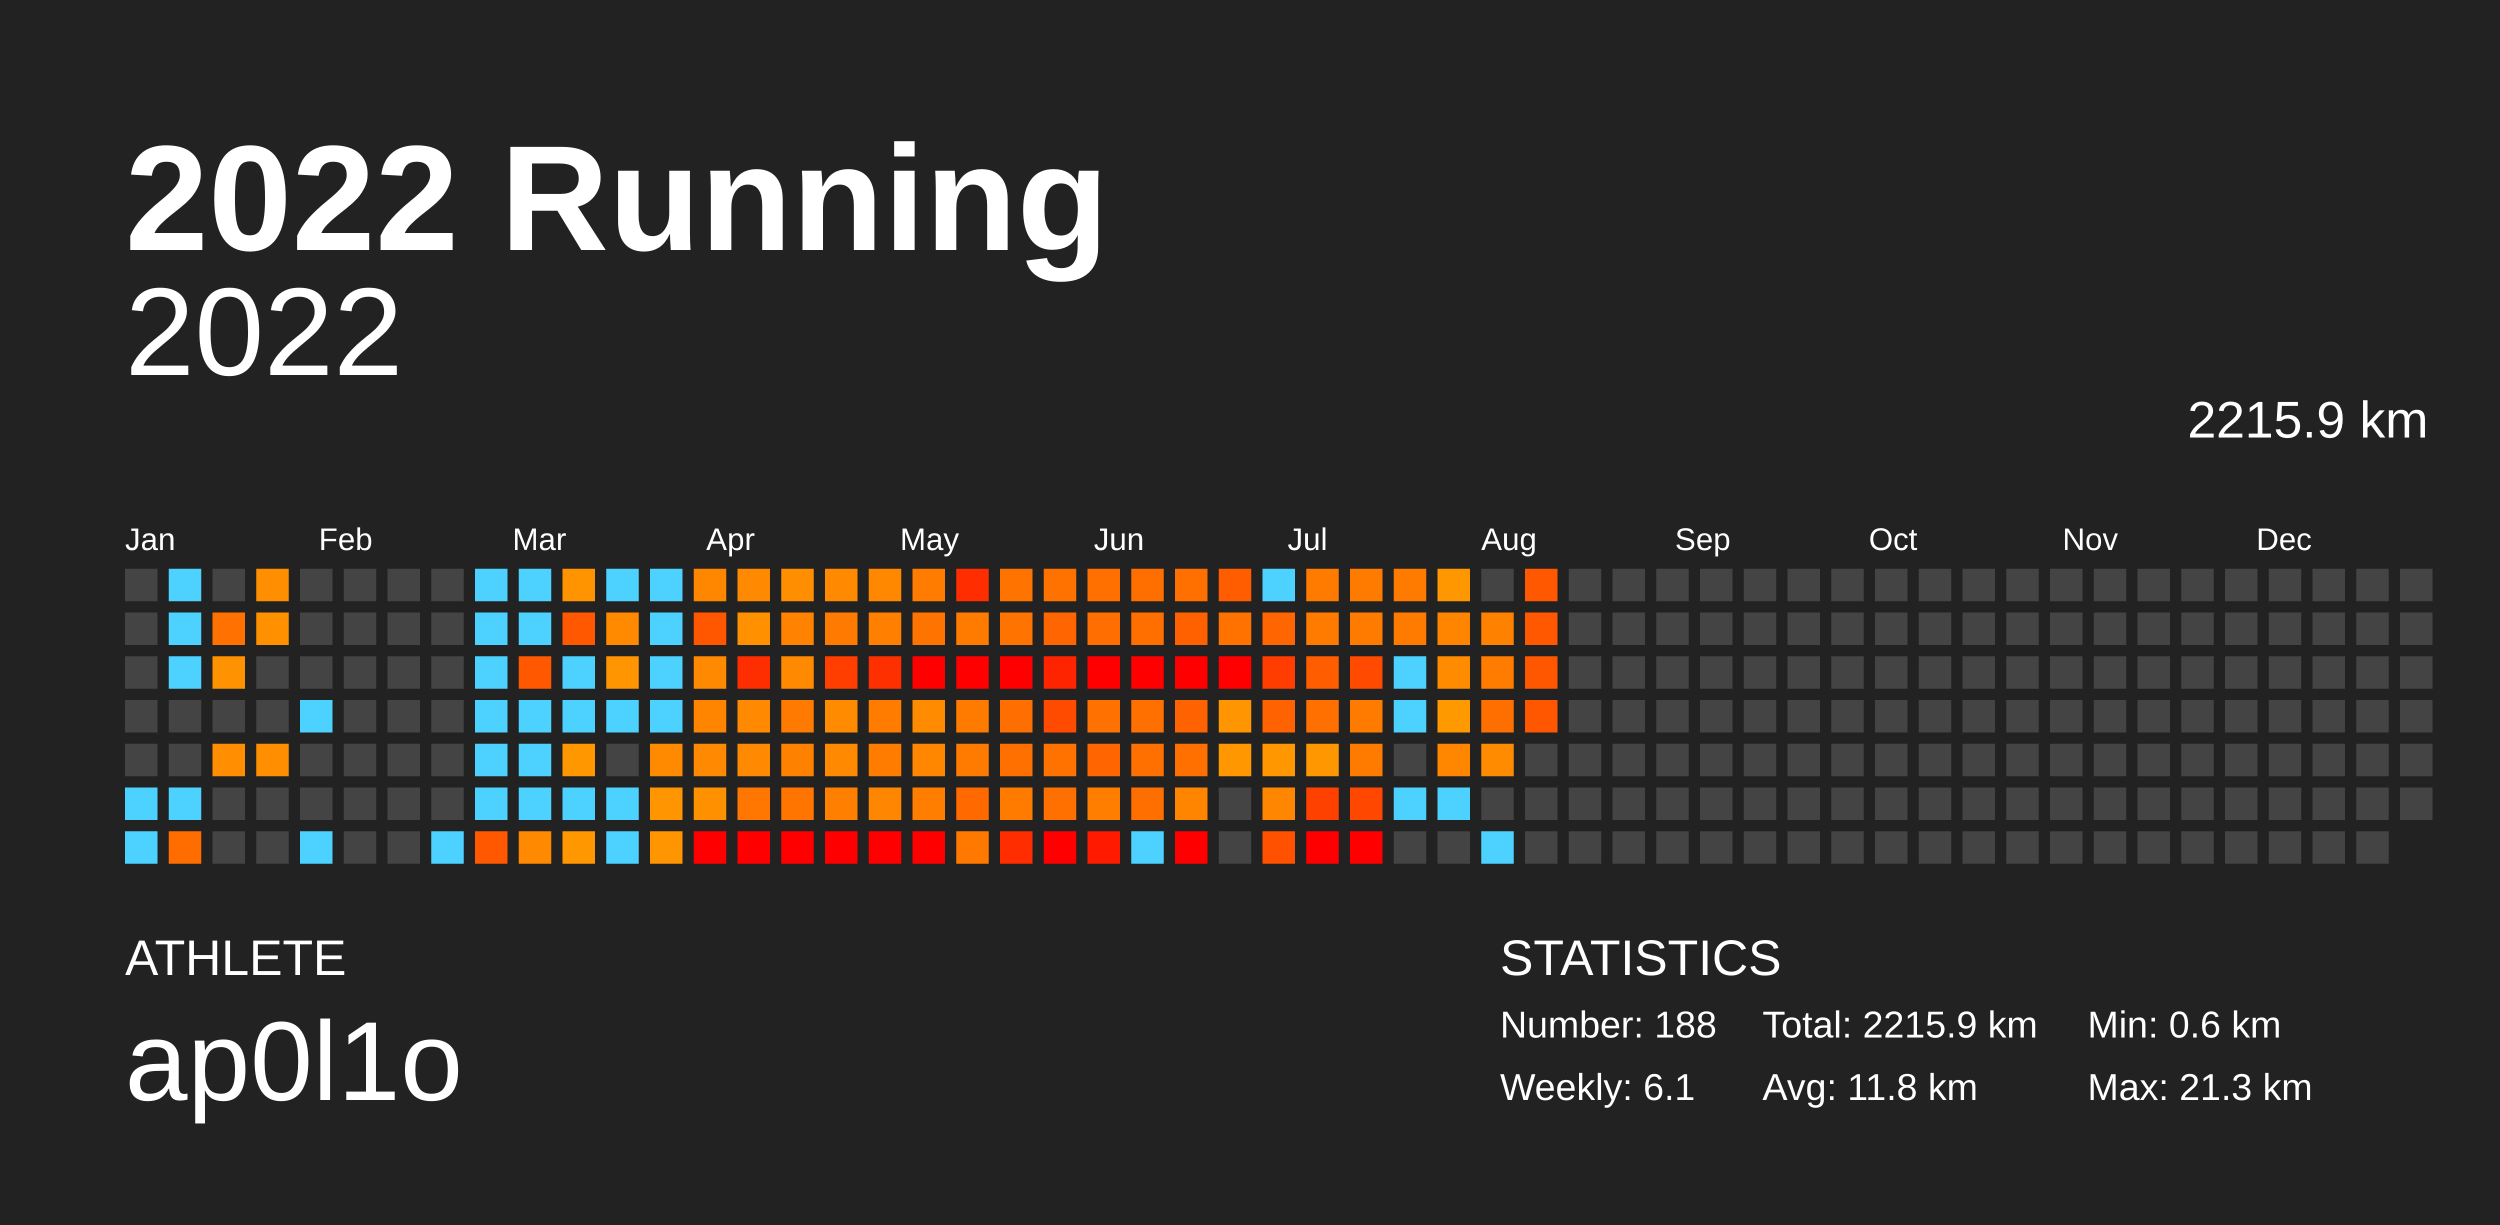
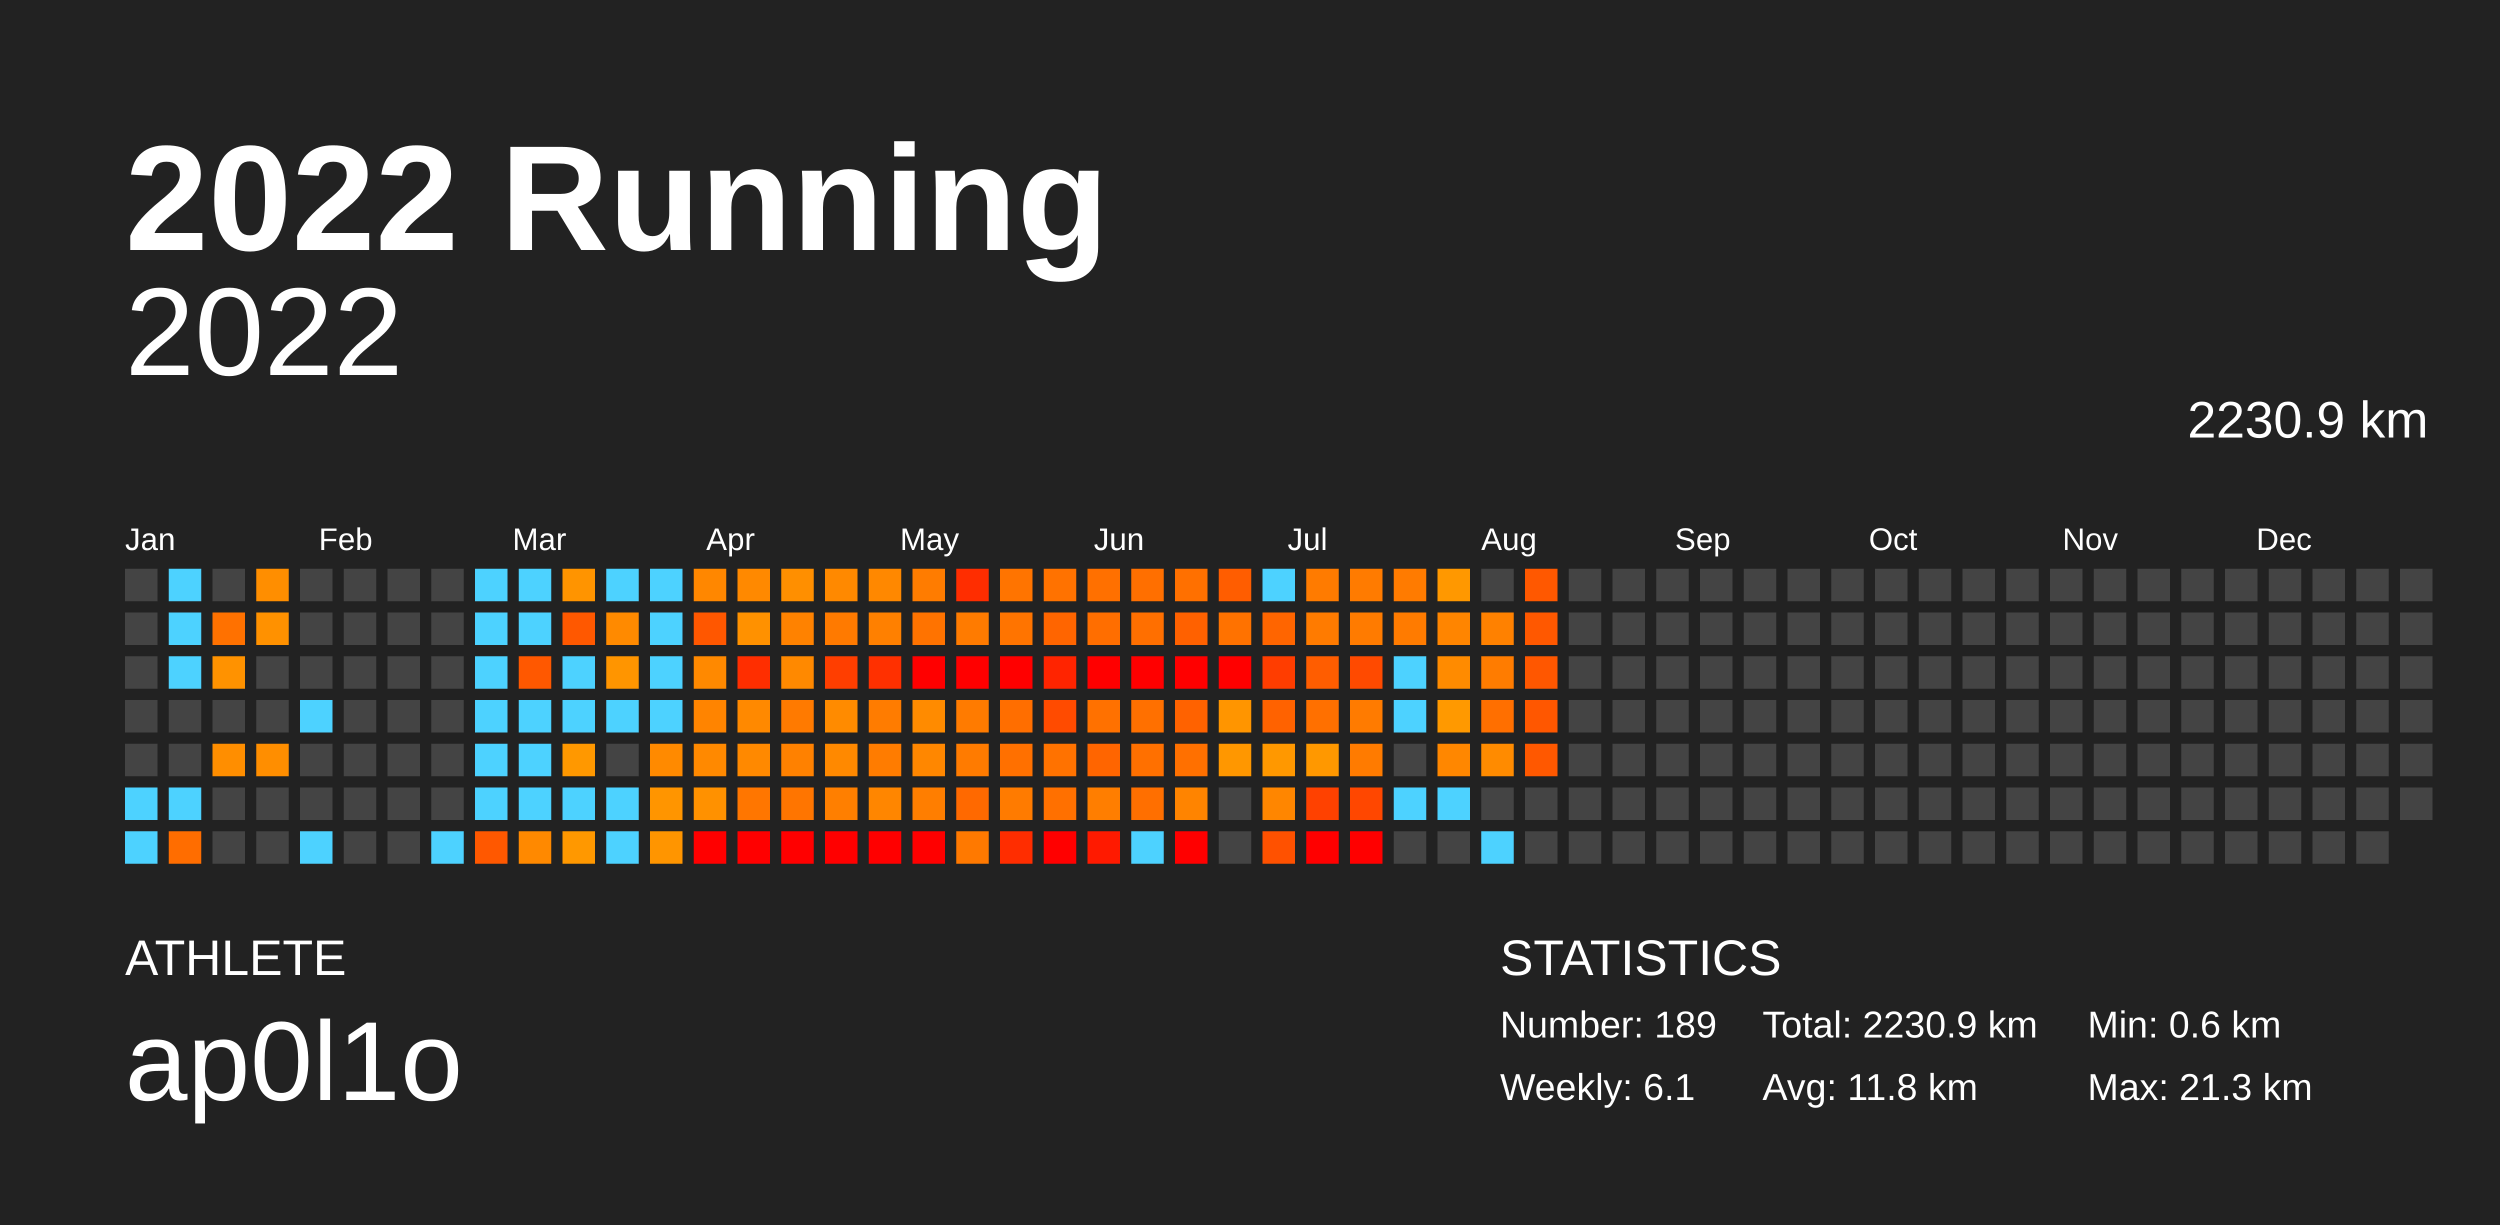
<svg xmlns="http://www.w3.org/2000/svg" baseProfile="full" height="98mm" version="1.1" viewBox="0,0,200,98" width="200mm">
  <defs />
  <rect fill="#222222" height="98" width="200" x="0" y="0" />
  <text fill="#FFFFFF" style="font-size:12px; font-family:Arial; font-weight:bold;" x="10" y="20">2022 Running</text>
  <text fill="#FFFFFF" style="font-size:4px; font-family:Arial" x="10" y="78">ATHLETE</text>
  <text fill="#FFFFFF" style="font-size:9px; font-family:Arial" x="10" y="88">ap0l1o</text>
  <text fill="#FFFFFF" style="font-size:4px; font-family:Arial" x="120" y="78">STATISTICS</text>
-   <text fill="#FFFFFF" style="font-size:3px; font-family:Arial" x="120" y="83">Number: 188</text>
+   <text fill="#FFFFFF" style="font-size:3px; font-family:Arial" x="120" y="83">Number: 189</text>
  <text fill="#FFFFFF" style="font-size:3px; font-family:Arial" x="120" y="88">Weekly: 6.1</text>
-   <text fill="#FFFFFF" style="font-size:3px; font-family:Arial" x="141" y="83">Total: 2215.9 km</text>
+   <text fill="#FFFFFF" style="font-size:3px; font-family:Arial" x="141" y="83">Total: 2230.9 km</text>
  <text fill="#FFFFFF" style="font-size:3px; font-family:Arial" x="141" y="88">Avg: 11.8 km</text>
  <text fill="#FFFFFF" style="font-size:3px; font-family:Arial" x="167" y="83">Min: 0.6 km</text>
  <text fill="#FFFFFF" style="font-size:3px; font-family:Arial" x="167" y="88">Max: 21.3 km</text>
  <text alignment-baseline="hanging" fill="#FFFFFF" style="font-size:10.0px; font-family:Arial;" x="10" y="30">2022</text>
-   <text alignment-baseline="hanging" fill="#FFFFFF" style="font-size:4.125px; font-family:Arial;" x="175" y="35">2215.9 km</text>
+   <text alignment-baseline="hanging" fill="#FFFFFF" style="font-size:4.125px; font-family:Arial;" x="175" y="35">2230.9 km</text>
  <text fill="#FFFFFF" style="font-size:2.5px; font-family:Arial" x="10.0" y="44">Jan</text>
  <text fill="#FFFFFF" style="font-size:2.5px; font-family:Arial" x="25.5" y="44">Feb</text>
  <text fill="#FFFFFF" style="font-size:2.5px; font-family:Arial" x="41.0" y="44">Mar</text>
  <text fill="#FFFFFF" style="font-size:2.5px; font-family:Arial" x="56.5" y="44">Apr</text>
  <text fill="#FFFFFF" style="font-size:2.5px; font-family:Arial" x="72.0" y="44">May</text>
  <text fill="#FFFFFF" style="font-size:2.5px; font-family:Arial" x="87.5" y="44">Jun</text>
  <text fill="#FFFFFF" style="font-size:2.5px; font-family:Arial" x="103.0" y="44">Jul</text>
  <text fill="#FFFFFF" style="font-size:2.5px; font-family:Arial" x="118.5" y="44">Aug</text>
  <text fill="#FFFFFF" style="font-size:2.5px; font-family:Arial" x="134.0" y="44">Sep</text>
  <text fill="#FFFFFF" style="font-size:2.5px; font-family:Arial" x="149.5" y="44">Oct</text>
  <text fill="#FFFFFF" style="font-size:2.5px; font-family:Arial" x="165.0" y="44">Nov</text>
  <text fill="#FFFFFF" style="font-size:2.5px; font-family:Arial" x="180.5" y="44">Dec</text>
  <rect fill="#444444" height="2.6" width="2.6" x="10.0" y="45.5" />
  <rect fill="#444444" height="2.6" width="2.6" x="10.0" y="49.0" />
  <rect fill="#444444" height="2.6" width="2.6" x="10.0" y="52.5" />
  <rect fill="#444444" height="2.6" width="2.6" x="10.0" y="56.0" />
  <rect fill="#444444" height="2.6" width="2.6" x="10.0" y="59.5" />
  <rect fill="#4dd2ff" height="2.6" width="2.6" x="10.0" y="63.0" />
  <rect fill="#4dd2ff" height="2.6" width="2.6" x="10.0" y="66.5" />
  <rect fill="#4dd2ff" height="2.6" width="2.6" x="13.5" y="45.5" />
  <rect fill="#4dd2ff" height="2.6" width="2.6" x="13.5" y="49.0" />
  <rect fill="#4dd2ff" height="2.6" width="2.6" x="13.5" y="52.5" />
  <rect fill="#444444" height="2.6" width="2.6" x="13.5" y="56.0" />
  <rect fill="#444444" height="2.6" width="2.6" x="13.5" y="59.5" />
  <rect fill="#4dd2ff" height="2.6" width="2.6" x="13.5" y="63.0" />
  <rect fill="#ff6d00" height="2.6" width="2.6" x="13.5" y="66.5" />
  <rect fill="#444444" height="2.6" width="2.6" x="17.0" y="45.5" />
  <rect fill="#ff7100" height="2.6" width="2.6" x="17.0" y="49.0" />
  <rect fill="#ff9200" height="2.6" width="2.6" x="17.0" y="52.5" />
  <rect fill="#444444" height="2.6" width="2.6" x="17.0" y="56.0" />
  <rect fill="#ff8e00" height="2.6" width="2.6" x="17.0" y="59.5" />
  <rect fill="#444444" height="2.6" width="2.6" x="17.0" y="63.0" />
  <rect fill="#444444" height="2.6" width="2.6" x="17.0" y="66.5" />
  <rect fill="#ff8e00" height="2.6" width="2.6" x="20.5" y="45.5" />
  <rect fill="#ff9100" height="2.6" width="2.6" x="20.5" y="49.0" />
  <rect fill="#444444" height="2.6" width="2.6" x="20.5" y="52.5" />
  <rect fill="#444444" height="2.6" width="2.6" x="20.5" y="56.0" />
  <rect fill="#ff8e00" height="2.6" width="2.6" x="20.5" y="59.5" />
  <rect fill="#444444" height="2.6" width="2.6" x="20.5" y="63.0" />
  <rect fill="#444444" height="2.6" width="2.6" x="20.5" y="66.5" />
  <rect fill="#444444" height="2.6" width="2.6" x="24.0" y="45.5" />
  <rect fill="#444444" height="2.6" width="2.6" x="24.0" y="49.0" />
  <rect fill="#444444" height="2.6" width="2.6" x="24.0" y="52.5" />
  <rect fill="#4dd2ff" height="2.6" width="2.6" x="24.0" y="56.0" />
  <rect fill="#444444" height="2.6" width="2.6" x="24.0" y="59.5" />
  <rect fill="#444444" height="2.6" width="2.6" x="24.0" y="63.0" />
  <rect fill="#4dd2ff" height="2.6" width="2.6" x="24.0" y="66.5" />
  <rect fill="#444444" height="2.6" width="2.6" x="27.5" y="45.5" />
  <rect fill="#444444" height="2.6" width="2.6" x="27.5" y="49.0" />
  <rect fill="#444444" height="2.6" width="2.6" x="27.5" y="52.5" />
  <rect fill="#444444" height="2.6" width="2.6" x="27.5" y="56.0" />
  <rect fill="#444444" height="2.6" width="2.6" x="27.5" y="59.5" />
  <rect fill="#444444" height="2.6" width="2.6" x="27.5" y="63.0" />
  <rect fill="#444444" height="2.6" width="2.6" x="27.5" y="66.5" />
  <rect fill="#444444" height="2.6" width="2.6" x="31.0" y="45.5" />
  <rect fill="#444444" height="2.6" width="2.6" x="31.0" y="49.0" />
  <rect fill="#444444" height="2.6" width="2.6" x="31.0" y="52.5" />
  <rect fill="#444444" height="2.6" width="2.6" x="31.0" y="56.0" />
  <rect fill="#444444" height="2.6" width="2.6" x="31.0" y="59.5" />
  <rect fill="#444444" height="2.6" width="2.6" x="31.0" y="63.0" />
  <rect fill="#444444" height="2.6" width="2.6" x="31.0" y="66.5" />
  <rect fill="#444444" height="2.6" width="2.6" x="34.5" y="45.5" />
  <rect fill="#444444" height="2.6" width="2.6" x="34.5" y="49.0" />
  <rect fill="#444444" height="2.6" width="2.6" x="34.5" y="52.5" />
  <rect fill="#444444" height="2.6" width="2.6" x="34.5" y="56.0" />
  <rect fill="#444444" height="2.6" width="2.6" x="34.5" y="59.5" />
  <rect fill="#444444" height="2.6" width="2.6" x="34.5" y="63.0" />
  <rect fill="#4dd2ff" height="2.6" width="2.6" x="34.5" y="66.5" />
  <rect fill="#4dd2ff" height="2.6" width="2.6" x="38.0" y="45.5" />
  <rect fill="#4dd2ff" height="2.6" width="2.6" x="38.0" y="49.0" />
  <rect fill="#4dd2ff" height="2.6" width="2.6" x="38.0" y="52.5" />
  <rect fill="#4dd2ff" height="2.6" width="2.6" x="38.0" y="56.0" />
  <rect fill="#4dd2ff" height="2.6" width="2.6" x="38.0" y="59.5" />
  <rect fill="#4dd2ff" height="2.6" width="2.6" x="38.0" y="63.0" />
  <rect fill="#ff5800" height="2.6" width="2.6" x="38.0" y="66.5" />
  <rect fill="#4dd2ff" height="2.6" width="2.6" x="41.5" y="45.5" />
  <rect fill="#4dd2ff" height="2.6" width="2.6" x="41.5" y="49.0" />
  <rect fill="#ff5800" height="2.6" width="2.6" x="41.5" y="52.5" />
  <rect fill="#4dd2ff" height="2.6" width="2.6" x="41.5" y="56.0" />
  <rect fill="#4dd2ff" height="2.6" width="2.6" x="41.5" y="59.5" />
  <rect fill="#4dd2ff" height="2.6" width="2.6" x="41.5" y="63.0" />
  <rect fill="#ff8900" height="2.6" width="2.6" x="41.5" y="66.5" />
  <rect fill="#ff9400" height="2.6" width="2.6" x="45.0" y="45.5" />
  <rect fill="#ff5800" height="2.6" width="2.6" x="45.0" y="49.0" />
  <rect fill="#4dd2ff" height="2.6" width="2.6" x="45.0" y="52.5" />
  <rect fill="#4dd2ff" height="2.6" width="2.6" x="45.0" y="56.0" />
  <rect fill="#ff9800" height="2.6" width="2.6" x="45.0" y="59.5" />
  <rect fill="#4dd2ff" height="2.6" width="2.6" x="45.0" y="63.0" />
  <rect fill="#ff9800" height="2.6" width="2.6" x="45.0" y="66.5" />
  <rect fill="#4dd2ff" height="2.6" width="2.6" x="48.5" y="45.5" />
  <rect fill="#ff8a00" height="2.6" width="2.6" x="48.5" y="49.0" />
  <rect fill="#ff9500" height="2.6" width="2.6" x="48.5" y="52.5" />
  <rect fill="#4dd2ff" height="2.6" width="2.6" x="48.5" y="56.0" />
  <rect fill="#444444" height="2.6" width="2.6" x="48.5" y="59.5" />
  <rect fill="#4dd2ff" height="2.6" width="2.6" x="48.5" y="63.0" />
  <rect fill="#4dd2ff" height="2.6" width="2.6" x="48.5" y="66.5" />
  <rect fill="#4dd2ff" height="2.6" width="2.6" x="52.0" y="45.5" />
  <rect fill="#4dd2ff" height="2.6" width="2.6" x="52.0" y="49.0" />
  <rect fill="#4dd2ff" height="2.6" width="2.6" x="52.0" y="52.5" />
  <rect fill="#4dd2ff" height="2.6" width="2.6" x="52.0" y="56.0" />
  <rect fill="#ff8a00" height="2.6" width="2.6" x="52.0" y="59.5" />
  <rect fill="#ff9500" height="2.6" width="2.6" x="52.0" y="63.0" />
  <rect fill="#ff9500" height="2.6" width="2.6" x="52.0" y="66.5" />
  <rect fill="#ff8700" height="2.6" width="2.6" x="55.5" y="45.5" />
  <rect fill="#ff5700" height="2.6" width="2.6" x="55.5" y="49.0" />
  <rect fill="#ff8900" height="2.6" width="2.6" x="55.5" y="52.5" />
  <rect fill="#ff8400" height="2.6" width="2.6" x="55.5" y="56.0" />
  <rect fill="#ff8900" height="2.6" width="2.6" x="55.5" y="59.5" />
  <rect fill="#ff9100" height="2.6" width="2.6" x="55.5" y="63.0" />
  <rect fill="red" height="2.6" width="2.6" x="55.5" y="66.5" />
  <rect fill="#ff8900" height="2.6" width="2.6" x="59.0" y="45.5" />
  <rect fill="#ff9100" height="2.6" width="2.6" x="59.0" y="49.0" />
  <rect fill="#ff2e00" height="2.6" width="2.6" x="59.0" y="52.5" />
  <rect fill="#ff8900" height="2.6" width="2.6" x="59.0" y="56.0" />
  <rect fill="#ff8900" height="2.6" width="2.6" x="59.0" y="59.5" />
  <rect fill="#ff7600" height="2.6" width="2.6" x="59.0" y="63.0" />
  <rect fill="red" height="2.6" width="2.6" x="59.0" y="66.5" />
  <rect fill="#ff8f00" height="2.6" width="2.6" x="62.5" y="45.5" />
  <rect fill="#ff8200" height="2.6" width="2.6" x="62.5" y="49.0" />
  <rect fill="#ff8900" height="2.6" width="2.6" x="62.5" y="52.5" />
  <rect fill="#ff7a00" height="2.6" width="2.6" x="62.5" y="56.0" />
  <rect fill="#ff8100" height="2.6" width="2.6" x="62.5" y="59.5" />
  <rect fill="#ff7500" height="2.6" width="2.6" x="62.5" y="63.0" />
  <rect fill="red" height="2.6" width="2.6" x="62.5" y="66.5" />
  <rect fill="#ff8900" height="2.6" width="2.6" x="66.0" y="45.5" />
  <rect fill="#ff7a00" height="2.6" width="2.6" x="66.0" y="49.0" />
  <rect fill="#ff3e00" height="2.6" width="2.6" x="66.0" y="52.5" />
  <rect fill="#ff8b00" height="2.6" width="2.6" x="66.0" y="56.0" />
  <rect fill="#ff8900" height="2.6" width="2.6" x="66.0" y="59.5" />
  <rect fill="#ff7f00" height="2.6" width="2.6" x="66.0" y="63.0" />
  <rect fill="red" height="2.6" width="2.6" x="66.0" y="66.5" />
  <rect fill="#ff8800" height="2.6" width="2.6" x="69.5" y="45.5" />
  <rect fill="#ff8000" height="2.6" width="2.6" x="69.5" y="49.0" />
  <rect fill="#ff3000" height="2.6" width="2.6" x="69.5" y="52.5" />
  <rect fill="#ff7c00" height="2.6" width="2.6" x="69.5" y="56.0" />
  <rect fill="#ff7c00" height="2.6" width="2.6" x="69.5" y="59.5" />
  <rect fill="#ff8600" height="2.6" width="2.6" x="69.5" y="63.0" />
  <rect fill="red" height="2.6" width="2.6" x="69.5" y="66.5" />
  <rect fill="#ff7c00" height="2.6" width="2.6" x="73.0" y="45.5" />
  <rect fill="#ff7300" height="2.6" width="2.6" x="73.0" y="49.0" />
  <rect fill="red" height="2.6" width="2.6" x="73.0" y="52.5" />
  <rect fill="#ff8b00" height="2.6" width="2.6" x="73.0" y="56.0" />
  <rect fill="#ff8700" height="2.6" width="2.6" x="73.0" y="59.5" />
  <rect fill="#ff7e00" height="2.6" width="2.6" x="73.0" y="63.0" />
  <rect fill="red" height="2.6" width="2.6" x="73.0" y="66.5" />
  <rect fill="#ff2d00" height="2.6" width="2.6" x="76.5" y="45.5" />
  <rect fill="#ff7b00" height="2.6" width="2.6" x="76.5" y="49.0" />
  <rect fill="red" height="2.6" width="2.6" x="76.5" y="52.5" />
  <rect fill="#ff7b00" height="2.6" width="2.6" x="76.5" y="56.0" />
  <rect fill="#ff7b00" height="2.6" width="2.6" x="76.5" y="59.5" />
  <rect fill="#ff6900" height="2.6" width="2.6" x="76.5" y="63.0" />
  <rect fill="#ff7900" height="2.6" width="2.6" x="76.5" y="66.5" />
  <rect fill="#ff7400" height="2.6" width="2.6" x="80.0" y="45.5" />
  <rect fill="#ff7400" height="2.6" width="2.6" x="80.0" y="49.0" />
  <rect fill="red" height="2.6" width="2.6" x="80.0" y="52.5" />
  <rect fill="#ff6e00" height="2.6" width="2.6" x="80.0" y="56.0" />
  <rect fill="#ff7000" height="2.6" width="2.6" x="80.0" y="59.5" />
  <rect fill="#ff7b00" height="2.6" width="2.6" x="80.0" y="63.0" />
  <rect fill="#ff2d00" height="2.6" width="2.6" x="80.0" y="66.5" />
  <rect fill="#ff7200" height="2.6" width="2.6" x="83.5" y="45.5" />
  <rect fill="#ff6500" height="2.6" width="2.6" x="83.5" y="49.0" />
  <rect fill="#ff2400" height="2.6" width="2.6" x="83.5" y="52.5" />
  <rect fill="#ff4b00" height="2.6" width="2.6" x="83.5" y="56.0" />
  <rect fill="#ff7200" height="2.6" width="2.6" x="83.5" y="59.5" />
  <rect fill="#ff7000" height="2.6" width="2.6" x="83.5" y="63.0" />
  <rect fill="red" height="2.6" width="2.6" x="83.5" y="66.5" />
  <rect fill="#ff7000" height="2.6" width="2.6" x="87.0" y="45.5" />
  <rect fill="#ff6e00" height="2.6" width="2.6" x="87.0" y="49.0" />
  <rect fill="red" height="2.6" width="2.6" x="87.0" y="52.5" />
  <rect fill="#ff7100" height="2.6" width="2.6" x="87.0" y="56.0" />
  <rect fill="#ff6500" height="2.6" width="2.6" x="87.0" y="59.5" />
  <rect fill="#ff7e00" height="2.6" width="2.6" x="87.0" y="63.0" />
  <rect fill="#ff1a00" height="2.6" width="2.6" x="87.0" y="66.5" />
  <rect fill="#ff6f00" height="2.6" width="2.6" x="90.5" y="45.5" />
  <rect fill="#ff6f00" height="2.6" width="2.6" x="90.5" y="49.0" />
  <rect fill="red" height="2.6" width="2.6" x="90.5" y="52.5" />
  <rect fill="#ff7000" height="2.6" width="2.6" x="90.5" y="56.0" />
  <rect fill="#ff7000" height="2.6" width="2.6" x="90.5" y="59.5" />
  <rect fill="#ff6f00" height="2.6" width="2.6" x="90.5" y="63.0" />
  <rect fill="#4dd2ff" height="2.6" width="2.6" x="90.5" y="66.5" />
  <rect fill="#ff7000" height="2.6" width="2.6" x="94.0" y="45.5" />
  <rect fill="#ff6100" height="2.6" width="2.6" x="94.0" y="49.0" />
  <rect fill="red" height="2.6" width="2.6" x="94.0" y="52.5" />
  <rect fill="#ff6200" height="2.6" width="2.6" x="94.0" y="56.0" />
  <rect fill="#ff7000" height="2.6" width="2.6" x="94.0" y="59.5" />
  <rect fill="#ff8400" height="2.6" width="2.6" x="94.0" y="63.0" />
  <rect fill="red" height="2.6" width="2.6" x="94.0" y="66.5" />
  <rect fill="#ff5d00" height="2.6" width="2.6" x="97.5" y="45.5" />
  <rect fill="#ff7200" height="2.6" width="2.6" x="97.5" y="49.0" />
  <rect fill="red" height="2.6" width="2.6" x="97.5" y="52.5" />
  <rect fill="#ff9500" height="2.6" width="2.6" x="97.5" y="56.0" />
  <rect fill="#ff9700" height="2.6" width="2.6" x="97.5" y="59.5" />
  <rect fill="#444444" height="2.6" width="2.6" x="97.5" y="63.0" />
  <rect fill="#444444" height="2.6" width="2.6" x="97.5" y="66.5" />
  <rect fill="#4dd2ff" height="2.6" width="2.6" x="101.0" y="45.5" />
  <rect fill="#ff6500" height="2.6" width="2.6" x="101.0" y="49.0" />
  <rect fill="#ff3d00" height="2.6" width="2.6" x="101.0" y="52.5" />
  <rect fill="#ff6200" height="2.6" width="2.6" x="101.0" y="56.0" />
  <rect fill="#ff9800" height="2.6" width="2.6" x="101.0" y="59.5" />
  <rect fill="#ff8600" height="2.6" width="2.6" x="101.0" y="63.0" />
  <rect fill="#ff5100" height="2.6" width="2.6" x="101.0" y="66.5" />
  <rect fill="#ff7b00" height="2.6" width="2.6" x="104.5" y="45.5" />
  <rect fill="#ff7b00" height="2.6" width="2.6" x="104.5" y="49.0" />
  <rect fill="#ff5d00" height="2.6" width="2.6" x="104.5" y="52.5" />
  <rect fill="#ff7000" height="2.6" width="2.6" x="104.5" y="56.0" />
  <rect fill="#ff9800" height="2.6" width="2.6" x="104.5" y="59.5" />
  <rect fill="#ff4100" height="2.6" width="2.6" x="104.5" y="63.0" />
  <rect fill="red" height="2.6" width="2.6" x="104.5" y="66.5" />
  <rect fill="#ff7b00" height="2.6" width="2.6" x="108.0" y="45.5" />
  <rect fill="#ff7b00" height="2.6" width="2.6" x="108.0" y="49.0" />
  <rect fill="#ff4a00" height="2.6" width="2.6" x="108.0" y="52.5" />
  <rect fill="#ff7b00" height="2.6" width="2.6" x="108.0" y="56.0" />
  <rect fill="#ff7b00" height="2.6" width="2.6" x="108.0" y="59.5" />
  <rect fill="#ff4700" height="2.6" width="2.6" x="108.0" y="63.0" />
  <rect fill="red" height="2.6" width="2.6" x="108.0" y="66.5" />
  <rect fill="#ff7b00" height="2.6" width="2.6" x="111.5" y="45.5" />
  <rect fill="#ff7b00" height="2.6" width="2.6" x="111.5" y="49.0" />
  <rect fill="#4dd2ff" height="2.6" width="2.6" x="111.5" y="52.5" />
  <rect fill="#4dd2ff" height="2.6" width="2.6" x="111.5" y="56.0" />
  <rect fill="#444444" height="2.6" width="2.6" x="111.5" y="59.5" />
  <rect fill="#4dd2ff" height="2.6" width="2.6" x="111.5" y="63.0" />
  <rect fill="#444444" height="2.6" width="2.6" x="111.5" y="66.5" />
  <rect fill="#ff9800" height="2.6" width="2.6" x="115.0" y="45.5" />
  <rect fill="#ff8500" height="2.6" width="2.6" x="115.0" y="49.0" />
  <rect fill="#ff8b00" height="2.6" width="2.6" x="115.0" y="52.5" />
  <rect fill="#ff9900" height="2.6" width="2.6" x="115.0" y="56.0" />
  <rect fill="#ff8700" height="2.6" width="2.6" x="115.0" y="59.5" />
  <rect fill="#4dd2ff" height="2.6" width="2.6" x="115.0" y="63.0" />
  <rect fill="#444444" height="2.6" width="2.6" x="115.0" y="66.5" />
  <rect fill="#444444" height="2.6" width="2.6" x="118.5" y="45.5" />
  <rect fill="#ff8100" height="2.6" width="2.6" x="118.5" y="49.0" />
  <rect fill="#ff7c00" height="2.6" width="2.6" x="118.5" y="52.5" />
  <rect fill="#ff6f00" height="2.6" width="2.6" x="118.5" y="56.0" />
  <rect fill="#ff8b00" height="2.6" width="2.6" x="118.5" y="59.5" />
  <rect fill="#444444" height="2.6" width="2.6" x="118.5" y="63.0" />
  <rect fill="#4dd2ff" height="2.6" width="2.6" x="118.5" y="66.5" />
  <rect fill="#ff5800" height="2.6" width="2.6" x="122.0" y="45.5" />
  <rect fill="#ff5800" height="2.6" width="2.6" x="122.0" y="49.0" />
  <rect fill="#ff5700" height="2.6" width="2.6" x="122.0" y="52.5" />
  <rect fill="#ff5700" height="2.6" width="2.6" x="122.0" y="56.0" />
-   <rect fill="#444444" height="2.6" width="2.6" x="122.0" y="59.5" />
+   <rect fill="#ff5800" height="2.6" width="2.6" x="122.0" y="59.5" />
  <rect fill="#444444" height="2.6" width="2.6" x="122.0" y="63.0" />
  <rect fill="#444444" height="2.6" width="2.6" x="122.0" y="66.5" />
  <rect fill="#444444" height="2.6" width="2.6" x="125.5" y="45.5" />
  <rect fill="#444444" height="2.6" width="2.6" x="125.5" y="49.0" />
  <rect fill="#444444" height="2.6" width="2.6" x="125.5" y="52.5" />
  <rect fill="#444444" height="2.6" width="2.6" x="125.5" y="56.0" />
  <rect fill="#444444" height="2.6" width="2.6" x="125.5" y="59.5" />
  <rect fill="#444444" height="2.6" width="2.6" x="125.5" y="63.0" />
  <rect fill="#444444" height="2.6" width="2.6" x="125.5" y="66.5" />
  <rect fill="#444444" height="2.6" width="2.6" x="129.0" y="45.5" />
  <rect fill="#444444" height="2.6" width="2.6" x="129.0" y="49.0" />
  <rect fill="#444444" height="2.6" width="2.6" x="129.0" y="52.5" />
  <rect fill="#444444" height="2.6" width="2.6" x="129.0" y="56.0" />
  <rect fill="#444444" height="2.6" width="2.6" x="129.0" y="59.5" />
  <rect fill="#444444" height="2.6" width="2.6" x="129.0" y="63.0" />
  <rect fill="#444444" height="2.6" width="2.6" x="129.0" y="66.5" />
  <rect fill="#444444" height="2.6" width="2.6" x="132.5" y="45.5" />
  <rect fill="#444444" height="2.6" width="2.6" x="132.5" y="49.0" />
  <rect fill="#444444" height="2.6" width="2.6" x="132.5" y="52.5" />
  <rect fill="#444444" height="2.6" width="2.6" x="132.5" y="56.0" />
  <rect fill="#444444" height="2.6" width="2.6" x="132.5" y="59.5" />
  <rect fill="#444444" height="2.6" width="2.6" x="132.5" y="63.0" />
  <rect fill="#444444" height="2.6" width="2.6" x="132.5" y="66.5" />
  <rect fill="#444444" height="2.6" width="2.6" x="136.0" y="45.5" />
  <rect fill="#444444" height="2.6" width="2.6" x="136.0" y="49.0" />
  <rect fill="#444444" height="2.6" width="2.6" x="136.0" y="52.5" />
  <rect fill="#444444" height="2.6" width="2.6" x="136.0" y="56.0" />
  <rect fill="#444444" height="2.6" width="2.6" x="136.0" y="59.5" />
  <rect fill="#444444" height="2.6" width="2.6" x="136.0" y="63.0" />
  <rect fill="#444444" height="2.6" width="2.6" x="136.0" y="66.5" />
  <rect fill="#444444" height="2.6" width="2.6" x="139.5" y="45.5" />
  <rect fill="#444444" height="2.6" width="2.6" x="139.5" y="49.0" />
  <rect fill="#444444" height="2.6" width="2.6" x="139.5" y="52.5" />
  <rect fill="#444444" height="2.6" width="2.6" x="139.5" y="56.0" />
  <rect fill="#444444" height="2.6" width="2.6" x="139.5" y="59.5" />
  <rect fill="#444444" height="2.6" width="2.6" x="139.5" y="63.0" />
  <rect fill="#444444" height="2.6" width="2.6" x="139.5" y="66.5" />
  <rect fill="#444444" height="2.6" width="2.6" x="143.0" y="45.5" />
  <rect fill="#444444" height="2.6" width="2.6" x="143.0" y="49.0" />
  <rect fill="#444444" height="2.6" width="2.6" x="143.0" y="52.5" />
  <rect fill="#444444" height="2.6" width="2.6" x="143.0" y="56.0" />
  <rect fill="#444444" height="2.6" width="2.6" x="143.0" y="59.5" />
  <rect fill="#444444" height="2.6" width="2.6" x="143.0" y="63.0" />
  <rect fill="#444444" height="2.6" width="2.6" x="143.0" y="66.5" />
  <rect fill="#444444" height="2.6" width="2.6" x="146.5" y="45.5" />
  <rect fill="#444444" height="2.6" width="2.6" x="146.5" y="49.0" />
  <rect fill="#444444" height="2.6" width="2.6" x="146.5" y="52.5" />
  <rect fill="#444444" height="2.6" width="2.6" x="146.5" y="56.0" />
  <rect fill="#444444" height="2.6" width="2.6" x="146.5" y="59.5" />
  <rect fill="#444444" height="2.6" width="2.6" x="146.5" y="63.0" />
  <rect fill="#444444" height="2.6" width="2.6" x="146.5" y="66.5" />
  <rect fill="#444444" height="2.6" width="2.6" x="150.0" y="45.5" />
  <rect fill="#444444" height="2.6" width="2.6" x="150.0" y="49.0" />
  <rect fill="#444444" height="2.6" width="2.6" x="150.0" y="52.5" />
  <rect fill="#444444" height="2.6" width="2.6" x="150.0" y="56.0" />
  <rect fill="#444444" height="2.6" width="2.6" x="150.0" y="59.5" />
  <rect fill="#444444" height="2.6" width="2.6" x="150.0" y="63.0" />
  <rect fill="#444444" height="2.6" width="2.6" x="150.0" y="66.5" />
  <rect fill="#444444" height="2.6" width="2.6" x="153.5" y="45.5" />
  <rect fill="#444444" height="2.6" width="2.6" x="153.5" y="49.0" />
  <rect fill="#444444" height="2.6" width="2.6" x="153.5" y="52.5" />
  <rect fill="#444444" height="2.6" width="2.6" x="153.5" y="56.0" />
  <rect fill="#444444" height="2.6" width="2.6" x="153.5" y="59.5" />
  <rect fill="#444444" height="2.6" width="2.6" x="153.5" y="63.0" />
  <rect fill="#444444" height="2.6" width="2.6" x="153.5" y="66.5" />
  <rect fill="#444444" height="2.6" width="2.6" x="157.0" y="45.5" />
  <rect fill="#444444" height="2.6" width="2.6" x="157.0" y="49.0" />
  <rect fill="#444444" height="2.6" width="2.6" x="157.0" y="52.5" />
  <rect fill="#444444" height="2.6" width="2.6" x="157.0" y="56.0" />
  <rect fill="#444444" height="2.6" width="2.6" x="157.0" y="59.5" />
  <rect fill="#444444" height="2.6" width="2.6" x="157.0" y="63.0" />
  <rect fill="#444444" height="2.6" width="2.6" x="157.0" y="66.5" />
  <rect fill="#444444" height="2.6" width="2.6" x="160.5" y="45.5" />
  <rect fill="#444444" height="2.6" width="2.6" x="160.5" y="49.0" />
  <rect fill="#444444" height="2.6" width="2.6" x="160.5" y="52.5" />
  <rect fill="#444444" height="2.6" width="2.6" x="160.5" y="56.0" />
  <rect fill="#444444" height="2.6" width="2.6" x="160.5" y="59.5" />
  <rect fill="#444444" height="2.6" width="2.6" x="160.5" y="63.0" />
  <rect fill="#444444" height="2.6" width="2.6" x="160.5" y="66.5" />
  <rect fill="#444444" height="2.6" width="2.6" x="164.0" y="45.5" />
  <rect fill="#444444" height="2.6" width="2.6" x="164.0" y="49.0" />
  <rect fill="#444444" height="2.6" width="2.6" x="164.0" y="52.5" />
  <rect fill="#444444" height="2.6" width="2.6" x="164.0" y="56.0" />
  <rect fill="#444444" height="2.6" width="2.6" x="164.0" y="59.5" />
  <rect fill="#444444" height="2.6" width="2.6" x="164.0" y="63.0" />
  <rect fill="#444444" height="2.6" width="2.6" x="164.0" y="66.5" />
  <rect fill="#444444" height="2.6" width="2.6" x="167.5" y="45.5" />
  <rect fill="#444444" height="2.6" width="2.6" x="167.5" y="49.0" />
  <rect fill="#444444" height="2.6" width="2.6" x="167.5" y="52.5" />
  <rect fill="#444444" height="2.6" width="2.6" x="167.5" y="56.0" />
  <rect fill="#444444" height="2.6" width="2.6" x="167.5" y="59.5" />
  <rect fill="#444444" height="2.6" width="2.6" x="167.5" y="63.0" />
  <rect fill="#444444" height="2.6" width="2.6" x="167.5" y="66.5" />
  <rect fill="#444444" height="2.6" width="2.6" x="171.0" y="45.5" />
  <rect fill="#444444" height="2.6" width="2.6" x="171.0" y="49.0" />
  <rect fill="#444444" height="2.6" width="2.6" x="171.0" y="52.5" />
  <rect fill="#444444" height="2.6" width="2.6" x="171.0" y="56.0" />
  <rect fill="#444444" height="2.6" width="2.6" x="171.0" y="59.5" />
  <rect fill="#444444" height="2.6" width="2.6" x="171.0" y="63.0" />
  <rect fill="#444444" height="2.6" width="2.6" x="171.0" y="66.5" />
  <rect fill="#444444" height="2.6" width="2.6" x="174.5" y="45.5" />
  <rect fill="#444444" height="2.6" width="2.6" x="174.5" y="49.0" />
  <rect fill="#444444" height="2.6" width="2.6" x="174.5" y="52.5" />
  <rect fill="#444444" height="2.6" width="2.6" x="174.5" y="56.0" />
  <rect fill="#444444" height="2.6" width="2.6" x="174.5" y="59.5" />
  <rect fill="#444444" height="2.6" width="2.6" x="174.5" y="63.0" />
  <rect fill="#444444" height="2.6" width="2.6" x="174.5" y="66.5" />
  <rect fill="#444444" height="2.6" width="2.6" x="178.0" y="45.5" />
  <rect fill="#444444" height="2.6" width="2.6" x="178.0" y="49.0" />
  <rect fill="#444444" height="2.6" width="2.6" x="178.0" y="52.5" />
  <rect fill="#444444" height="2.6" width="2.6" x="178.0" y="56.0" />
  <rect fill="#444444" height="2.6" width="2.6" x="178.0" y="59.5" />
  <rect fill="#444444" height="2.6" width="2.6" x="178.0" y="63.0" />
  <rect fill="#444444" height="2.6" width="2.6" x="178.0" y="66.5" />
  <rect fill="#444444" height="2.6" width="2.6" x="181.5" y="45.5" />
  <rect fill="#444444" height="2.6" width="2.6" x="181.5" y="49.0" />
  <rect fill="#444444" height="2.6" width="2.6" x="181.5" y="52.5" />
  <rect fill="#444444" height="2.6" width="2.6" x="181.5" y="56.0" />
  <rect fill="#444444" height="2.6" width="2.6" x="181.5" y="59.5" />
  <rect fill="#444444" height="2.6" width="2.6" x="181.5" y="63.0" />
  <rect fill="#444444" height="2.6" width="2.6" x="181.5" y="66.5" />
  <rect fill="#444444" height="2.6" width="2.6" x="185.0" y="45.5" />
  <rect fill="#444444" height="2.6" width="2.6" x="185.0" y="49.0" />
  <rect fill="#444444" height="2.6" width="2.6" x="185.0" y="52.5" />
  <rect fill="#444444" height="2.6" width="2.6" x="185.0" y="56.0" />
  <rect fill="#444444" height="2.6" width="2.6" x="185.0" y="59.5" />
  <rect fill="#444444" height="2.6" width="2.6" x="185.0" y="63.0" />
  <rect fill="#444444" height="2.6" width="2.6" x="185.0" y="66.5" />
  <rect fill="#444444" height="2.6" width="2.6" x="188.5" y="45.5" />
  <rect fill="#444444" height="2.6" width="2.6" x="188.5" y="49.0" />
  <rect fill="#444444" height="2.6" width="2.6" x="188.5" y="52.5" />
  <rect fill="#444444" height="2.6" width="2.6" x="188.5" y="56.0" />
  <rect fill="#444444" height="2.6" width="2.6" x="188.5" y="59.5" />
  <rect fill="#444444" height="2.6" width="2.6" x="188.5" y="63.0" />
  <rect fill="#444444" height="2.6" width="2.6" x="188.5" y="66.5" />
  <rect fill="#444444" height="2.6" width="2.6" x="192.0" y="45.5" />
  <rect fill="#444444" height="2.6" width="2.6" x="192.0" y="49.0" />
  <rect fill="#444444" height="2.6" width="2.6" x="192.0" y="52.5" />
  <rect fill="#444444" height="2.6" width="2.6" x="192.0" y="56.0" />
  <rect fill="#444444" height="2.6" width="2.6" x="192.0" y="59.5" />
  <rect fill="#444444" height="2.6" width="2.6" x="192.0" y="63.0" />
</svg>
